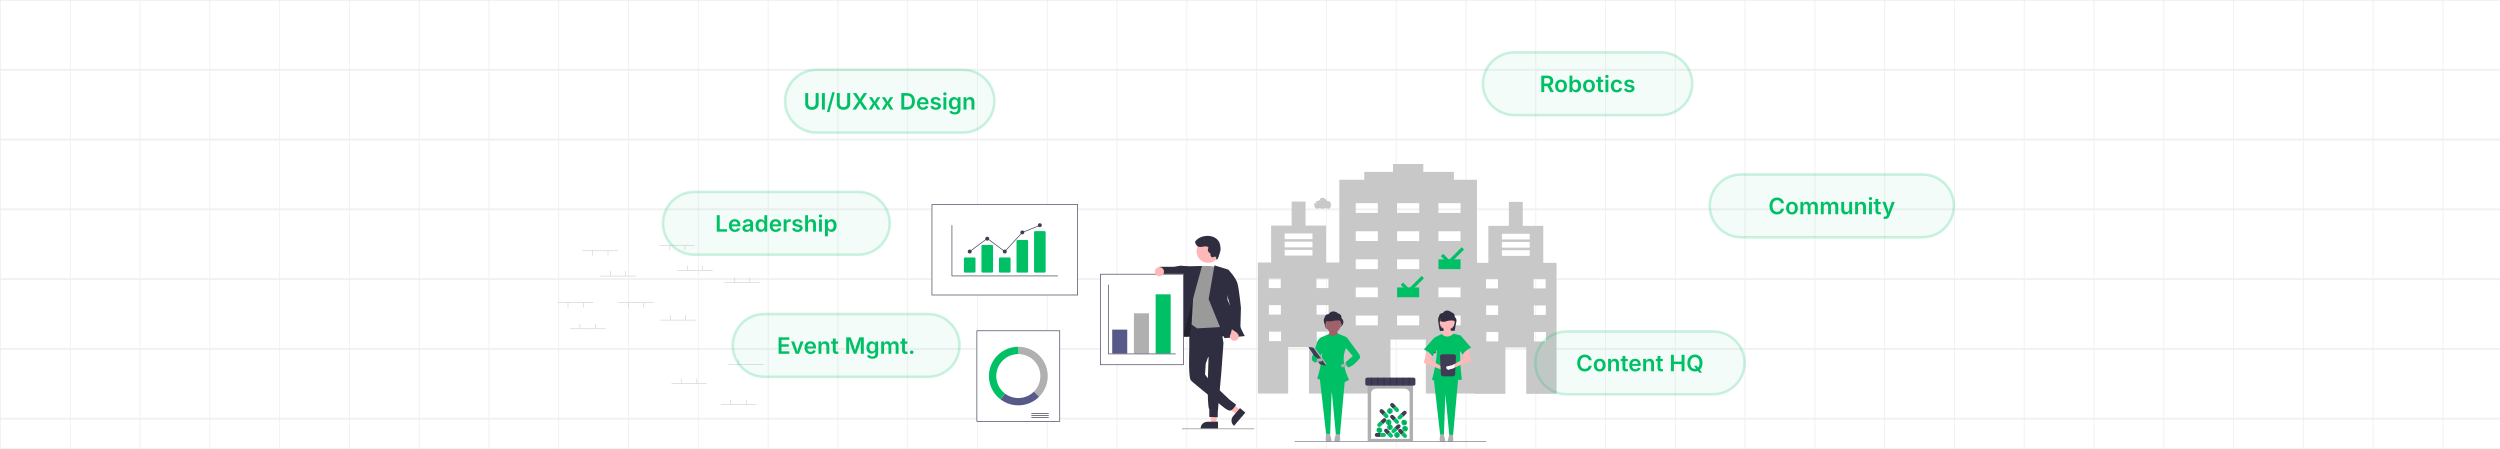
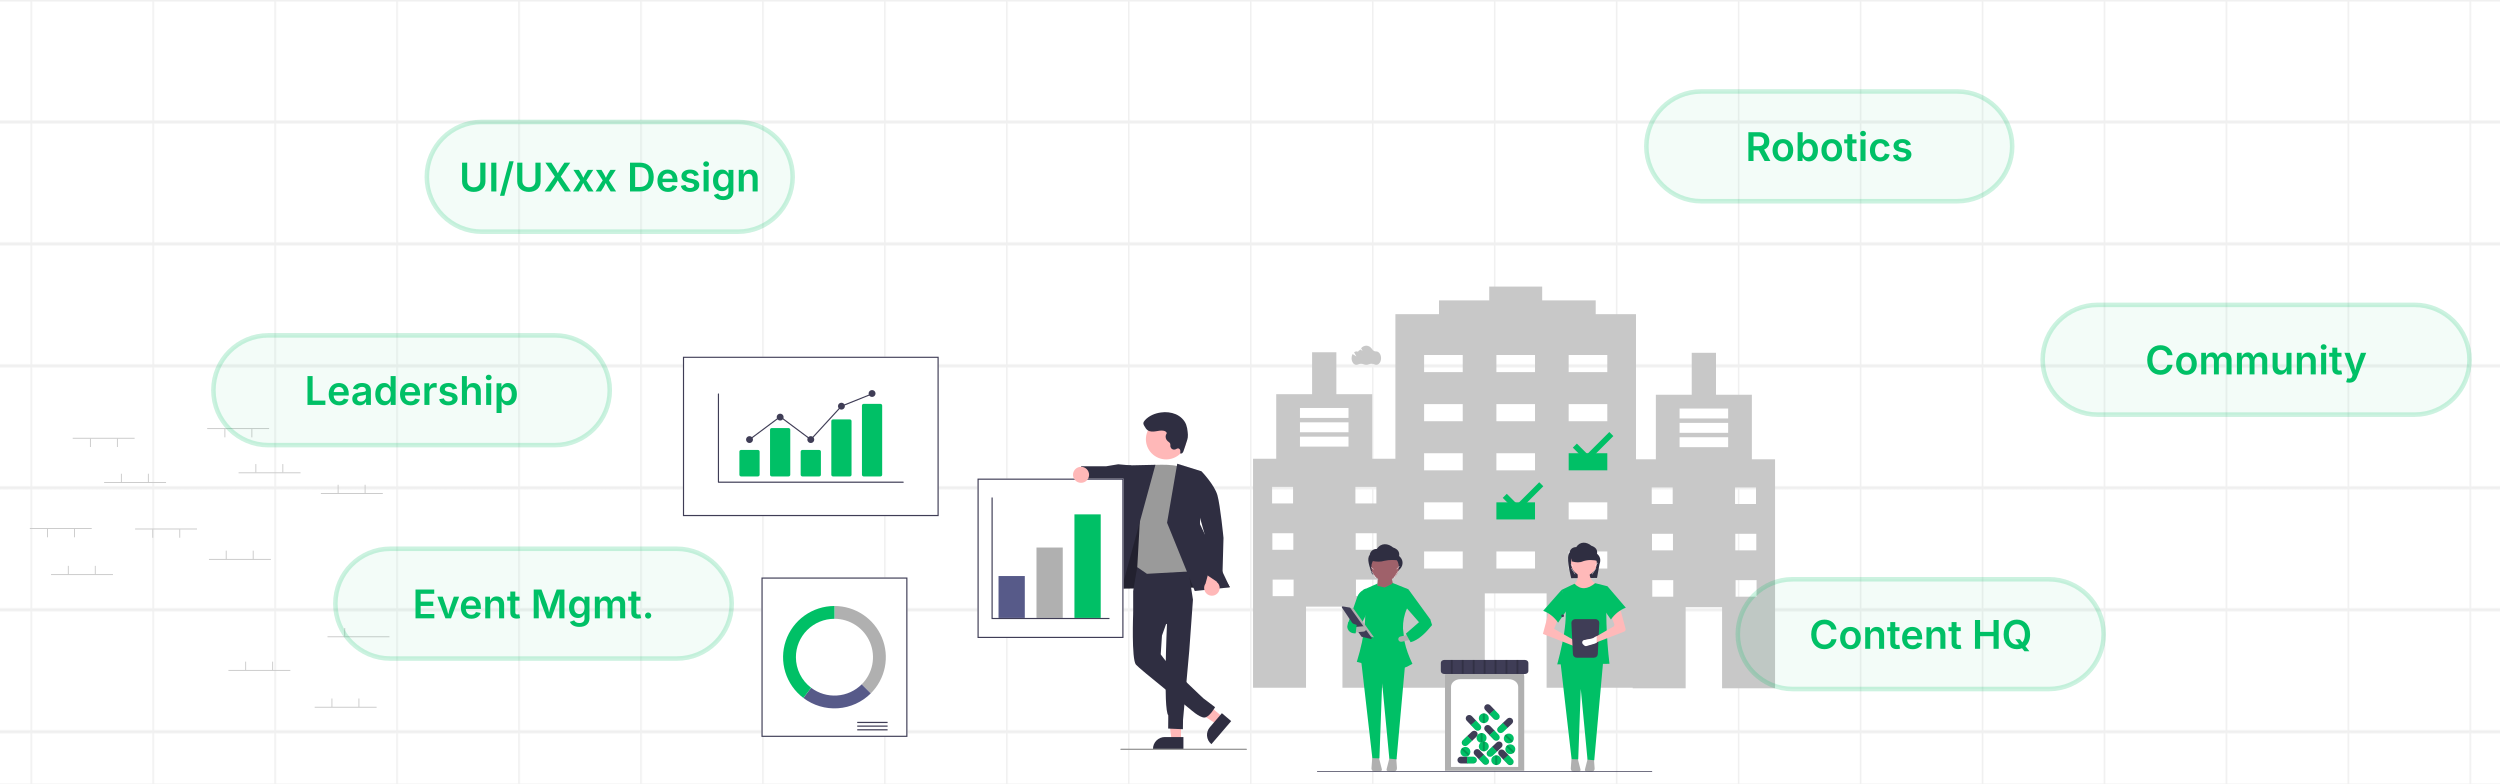
- <svg xmlns="http://www.w3.org/2000/svg" class="banner-img" width="1433" height="257" viewBox="0 0 1433 257" fill="none">
+ <svg xmlns="http://www.w3.org/2000/svg" class="banner-img" width="100%" height="257" viewBox="310 0 820 257" fill="none">
  <defs>
    <pattern id="grid" width="40" height="40" patternUnits="userSpaceOnUse">
      <rect width="40" height="40" fill="white" />
      <path d="M 40 0 L 0 0 0 40" fill="none" stroke="#f0f0f0" stroke-width="1" />
      <path d="M 0 40 L 40 40" fill="none" stroke="#f0f0f0" stroke-width="1" />
    </pattern>
    <style>
            /* Chips Styles */
            @keyframes float-chip {

                0%,
                100% {
                    transform: translateY(0px) rotate(0deg);
                }

                50% {
                    transform: translateY(-12px) rotate(1deg);
                }
            }

            .float-chip-1 {
                animation: float-chip 8s ease-in-out infinite;
                transform-origin: center;
                transform-box: fill-box;
            }

            .float-chip-2 {
                animation: float-chip 7s ease-in-out infinite 2s;
                transform-origin: center;
                transform-box: fill-box;
            }

            .float-chip-3 {
                animation: float-chip 9s ease-in-out infinite 1s;
                transform-origin: center;
                transform-box: fill-box;
            }

            .float-chip-4 {
                animation: float-chip 8s ease-in-out infinite 3s;
                transform-origin: center;
                transform-box: fill-box;
            }

            .float-chip-5 {
                animation: float-chip 6s ease-in-out infinite 0.5s;
                transform-origin: center;
                transform-box: fill-box;
            }

            .float-chip-6 {
                animation: float-chip 10s ease-in-out infinite 4s;
                transform-origin: center;
                transform-box: fill-box;
            }

            .chip-group rect {
                fill: rgba(0, 192, 102, 0.05);
                stroke: rgba(0, 192, 102, 0.2);
                stroke-width: 1.5;
                transition: all 0.3s ease;
            }

            .chip-group:hover rect {
                fill: rgba(0, 192, 102, 0.15);
                stroke: rgba(0, 192, 102, 0.5);
            }

            .chip-group text {
                font-family: 'Inter', system-ui, -apple-system, sans-serif;
                font-size: 13px;
                font-weight: 600;
                fill: #00C066;
                text-anchor: middle;
                dominant-baseline: middle;
                pointer-events: none;
            }

            @keyframes typing-effect {
                0% {
                    opacity: 0;
                    clip-path: inset(0 100% 0 0);
                }

                5%,
                20% {
                    opacity: 1;
                    clip-path: inset(0 0 0 0);
                }

                25%,
                100% {
                    opacity: 0;
                    clip-path: inset(0 0 0 0);
                }
            }

            .text-typing {
                opacity: 0;
                animation: typing-effect 16s ease-out infinite;
                font-family: 'Inter', system-ui, -apple-system, sans-serif;
                font-weight: 700;
                font-size: 28px;
                text-anchor: middle;
                fill: #00C066;
            }
        </style>
  </defs>
  <rect width="1433" height="257" fill="url(#grid)" />
  <path d="M839.112 147.392H823.547V157.346H839.112V147.392Z" fill="#00C066" />
  <path d="M814.86 162.957H799.295V172.911H814.86V162.957Z" fill="#00C066" />
  <path d="M884.614 150.649V129.474H872.85V115.719H864.886V129.474H853.122V150.649H846.606V103.049H833.394V98.525H815.838V94H798.463V98.525H781.993V103.049H767.695V150.468H760.094V129.293H748.329V115.538H740.366V129.293H728.602V150.468H721V225.579H738.375V198.973H750.32V225.579H797.015V194.63H817.286V225.579H845.52V225.76H862.895V199.154H874.84V225.76H892.215V150.649H884.614ZM727.244 159.699H734.122V165.129H727.244V159.699ZM727.335 174.902H734.212V180.332H727.335V174.902ZM734.303 195.535H727.425V190.105H734.303V195.535ZM752.311 146.487H736.384V143.229H752.311V146.487ZM752.311 141.781H736.384V138.523H752.311V141.781ZM752.311 137.075H736.384V133.818H752.311V137.075ZM754.573 159.699H761.451V165.129H754.573V159.699ZM754.664 174.902H761.541V180.332H754.664V174.902ZM761.632 195.535H754.754V190.105H761.632V195.535ZM789.776 186.485H777.107V180.875H789.776V186.485ZM789.776 170.377H777.107V164.767H789.776V170.377ZM789.776 154.269H777.107V148.659H789.776V154.269ZM789.776 138.161H777.107V132.551H789.776V138.161ZM789.776 122.053H777.107V116.443H789.776V122.053ZM813.485 186.485H800.816V180.875H813.485V186.485ZM813.485 170.377H800.816V164.767H813.485V170.377ZM813.485 154.269H800.816V148.659H813.485V154.269ZM813.485 138.161H800.816V132.551H813.485V138.161ZM813.485 122.053H800.816V116.443H813.485V122.053ZM837.195 186.485H824.526V180.875H837.195V186.485ZM837.195 170.377H824.526V164.767H837.195V170.377ZM837.195 154.269H824.526V148.659H837.195V154.269ZM837.195 138.161H824.526V132.551H837.195V138.161ZM837.195 122.053H824.526V116.443H837.195V122.053ZM851.764 159.88H858.642V165.31H851.764V159.88ZM851.855 175.083H858.732V180.513H851.855V175.083ZM858.823 195.716H851.945V190.286H858.823V195.716ZM876.831 146.668H860.904V143.41H876.831V146.668ZM876.831 141.962H860.904V138.704H876.831V141.962ZM876.831 137.256H860.904V133.999H876.831V137.256ZM879.094 159.88H885.971V165.31H879.094V159.88ZM879.184 175.083H886.062V180.513H879.184V175.083ZM886.152 195.716H879.275V190.286H886.152V195.716Z" fill="#C8C8C8" />
  <path d="M753.648 116.125L754.898 116.918L754.139 115.537C754.354 115.366 754.62 115.271 754.895 115.267C754.902 115.267 754.909 115.267 754.916 115.267C755.002 115.269 755.089 115.262 755.175 115.248L755.599 115.517L755.417 115.187C755.718 115.082 755.977 114.885 756.159 114.624L756.918 115.105L756.438 114.233C756.64 113.973 756.897 113.761 757.191 113.612C757.485 113.464 757.809 113.382 758.138 113.374C758.927 113.374 759.63 113.844 760.084 114.575C760.218 114.793 760.407 114.973 760.633 115.095C760.859 115.216 761.113 115.276 761.37 115.268C761.384 115.267 761.398 115.267 761.412 115.267C762.283 115.267 762.989 116.255 762.989 117.473C762.989 118.691 762.283 119.679 761.412 119.679C761.221 119.678 761.032 119.631 760.863 119.541C760.566 119.397 760.242 119.319 759.912 119.313C759.583 119.306 759.256 119.372 758.954 119.504C758.699 119.619 758.422 119.678 758.143 119.679C757.863 119.68 757.587 119.621 757.331 119.508C757.031 119.378 756.707 119.314 756.381 119.32C756.055 119.327 755.733 119.403 755.439 119.544C755.271 119.632 755.085 119.678 754.895 119.679C754.024 119.679 753.318 118.691 753.318 117.473C753.313 117.003 753.426 116.539 753.648 116.125Z" fill="#C8C8C8" />
  <path d="M814.868 158.171L807.647 165.391L804.226 161.97L802.894 163.302L807.643 168.051L816.2 159.503L814.868 158.171Z" fill="#00C066" />
  <path d="M837.854 141.701L830.633 148.921L827.212 145.5L825.88 146.832L830.629 151.581L839.186 143.033L837.854 141.701Z" fill="#00C066" />
  <g clip-path="url(#clip0_28_850)">
    <path d="M833.827 189.562L825.349 189.644C824.95 187.715 823.611 182.655 824.817 181.275C824.872 180.756 825.129 180.277 825.534 179.939C825.939 179.601 826.461 179.43 826.991 179.46C828.305 177.438 830.494 177.742 831.973 179.005C833.462 179.51 834.023 180.407 833.827 181.624C834.929 182.573 835.133 183.727 834.638 185.041L833.827 189.562Z" fill="#2F2E41" />
    <path d="M833.011 194.696L826.894 193.864L825.671 192.106C827.356 191.007 827.952 189.473 827.176 187.389L831.411 187.296C831.212 189.152 831.837 190.589 833.575 191.459L833.011 194.696Z" fill="#FFB9B9" />
    <path d="M825.448 248.927L825.214 252.07C825.203 252.213 825.224 252.356 825.274 252.489C825.324 252.623 825.403 252.745 825.505 252.846C825.607 252.948 825.73 253.027 825.865 253.078C826.001 253.129 826.146 253.151 826.291 253.142L827.933 253.044C828.009 253.04 828.083 253.019 828.15 252.983C828.217 252.947 828.275 252.897 828.32 252.837C828.365 252.776 828.396 252.707 828.411 252.633C828.426 252.56 828.424 252.484 828.405 252.411L827.494 248.827L825.448 248.927Z" fill="#B0B0B0" />
    <path d="M830.765 248.827L829.853 252.411C829.835 252.484 829.833 252.56 829.847 252.633C829.862 252.707 829.893 252.776 829.938 252.837C829.983 252.897 830.041 252.947 830.108 252.983C830.175 253.019 830.249 253.04 830.325 253.044L831.968 253.142C832.113 253.151 832.258 253.129 832.393 253.078C832.529 253.027 832.651 252.948 832.753 252.846C832.855 252.745 832.934 252.623 832.984 252.489C833.034 252.356 833.055 252.213 833.044 252.07L832.81 248.927L830.765 248.827Z" fill="#B0B0B0" />
    <path d="M832.917 249.364L830.7 249.145L828.494 225.961L827.66 249.07L825.482 248.994L821.812 216.989H835.834L832.917 249.364Z" fill="#00C066" />
    <path d="M829.529 188.869C831.868 188.869 833.763 187.005 833.763 184.706C833.763 182.407 831.868 180.544 829.529 180.544C827.19 180.544 825.294 182.407 825.294 184.706C825.294 187.005 827.19 188.869 829.529 188.869Z" fill="#FFB9B9" />
    <path d="M837.904 217.729L820.777 217.914C823.319 208.403 824.839 199.568 822.189 193.494L826.424 191.459C828.465 193.552 830.739 193.336 833.199 191.274L837.245 192.291C836.552 200.256 836.863 208.787 837.904 217.729Z" fill="#00C066" />
    <path d="M816.072 207.924L826.706 212.086L829.083 212.773C829.19 212.804 829.301 212.814 829.411 212.801C829.521 212.788 829.628 212.754 829.724 212.7C829.82 212.645 829.904 212.573 829.971 212.486C830.038 212.399 830.086 212.3 830.113 212.194C830.16 212.009 830.139 211.813 830.053 211.641C829.968 211.47 829.823 211.334 829.645 211.257L827.176 210.514L819.742 206.259L821.295 202.235L818.048 200.524L816.072 207.924Z" fill="#FFB9B9" />
    <path d="M816.166 200.339C818.189 201.114 819.799 202.439 821.06 204.224L825.012 198.581L822.189 193.494L816.166 200.339Z" fill="#00C066" />
    <path d="M834.302 184.032C832.583 183.596 830.893 183.537 829.25 184.089C828.204 184.587 826.948 184.541 825.55 184.13V179.978L833.094 180.175L834.302 184.032Z" fill="#2F2E41" />
    <path d="M826.67 203.074C826.338 203.074 826.019 203.204 825.784 203.435C825.549 203.667 825.417 203.98 825.416 204.307L825.911 214.493C825.912 214.82 826.044 215.134 826.279 215.365C826.514 215.596 826.833 215.726 827.166 215.726H832.825C833.158 215.726 833.477 215.596 833.712 215.365C833.947 215.134 834.079 214.82 834.08 214.493L834.575 204.307C834.574 203.98 834.442 203.667 834.207 203.435C833.972 203.204 833.653 203.074 833.321 203.074H826.67Z" fill="#3F3D56" />
    <path d="M842.73 207.154L833.461 210.782L832.762 211.056C832.739 211.064 832.717 211.071 832.694 211.079L830.351 211.756C830.051 211.843 829.637 211.446 829.394 211.172C829.274 211.04 829.206 210.871 829.202 210.694C829.199 210.517 829.26 210.344 829.374 210.208C829.407 210.171 829.442 210.137 829.481 210.107C829.571 210.038 829.677 209.992 829.79 209.973L832.13 209.52C832.214 209.504 832.295 209.475 832.369 209.433L833.461 208.807L839.128 205.564C839.286 205.474 839.406 205.332 839.467 205.163C839.528 204.994 839.526 204.809 839.461 204.642L838.379 201.838C838.313 201.666 838.312 201.477 838.378 201.305C838.443 201.133 838.57 200.99 838.734 200.903L840.527 199.959C840.629 199.905 840.743 199.875 840.859 199.87C840.975 199.866 841.09 199.887 841.197 199.933C841.304 199.978 841.398 200.047 841.474 200.134C841.549 200.221 841.604 200.323 841.633 200.434L843.189 206.259C843.237 206.437 843.216 206.627 843.132 206.792C843.047 206.957 842.904 207.086 842.73 207.154Z" fill="#FFB9B9" />
    <path d="M843.268 199.321C841.245 200.097 839.635 201.421 838.374 203.206L834.422 197.564L837.245 192.291L843.268 199.321Z" fill="#00C066" />
    <path d="M833.257 185.599L833.17 185.513L833.293 185.391L834.033 184.543L834.127 184.622L833.384 185.473L833.257 185.599Z" fill="white" />
    <path d="M825.27 185.083L825.191 185.177L825.933 185.785L826.013 185.691L825.27 185.083Z" fill="white" />
    <path d="M833.47 186.314L832.171 188.321L832.275 188.386L833.575 186.379L833.47 186.314Z" fill="white" />
    <path d="M825.407 186.314L825.302 186.379L826.602 188.386L826.706 188.321L825.407 186.314Z" fill="white" />
    <path d="M833.708 208.635V210.839L832.928 211.145C832.903 211.155 832.878 211.163 832.852 211.171L830.237 211.927C829.902 212.024 829.44 211.581 829.169 211.275C829.035 211.128 828.959 210.939 828.955 210.741C828.951 210.543 829.019 210.351 829.147 210.199C829.183 210.158 829.223 210.12 829.266 210.086C829.366 210.009 829.485 209.957 829.611 209.936L832.223 209.431C832.317 209.413 832.407 209.38 832.49 209.333L833.708 208.635Z" fill="white" />
    <path d="M822.541 202.423C822.788 202.423 822.988 202.226 822.988 201.983C822.988 201.74 822.788 201.543 822.541 201.543C822.294 201.543 822.093 201.74 822.093 201.983C822.093 202.226 822.294 202.423 822.541 202.423Z" fill="#3F3D56" />
    <path d="M768.642 187.209L760.788 188.516C760.594 188.549 760.394 188.51 760.228 188.406C760.062 188.302 759.941 188.142 759.888 187.955C759.32 185.942 758.134 183.316 759.286 181.997C759.345 181.442 759.619 180.931 760.051 180.57C760.483 180.209 761.041 180.026 761.607 180.059C763.01 177.9 765.348 178.224 766.927 179.572C768.517 180.112 769.116 181.069 768.907 182.369C769.594 182.96 769.954 183.626 770.03 184.357C770.066 184.763 770.013 185.173 769.875 185.557C769.737 185.942 769.518 186.294 769.231 186.589L768.642 187.209Z" fill="#2F2E41" />
    <path d="M767.421 193.288L761.332 192.935C761.929 191.589 762.167 190.293 761.929 189.062H766.466C766.456 190.007 766.934 191.641 767.421 193.288Z" fill="#9F616A" />
    <path d="M760.092 248.595L759.842 251.951C759.83 252.103 759.852 252.256 759.906 252.399C759.959 252.542 760.044 252.672 760.152 252.78C760.261 252.888 760.393 252.973 760.537 253.027C760.682 253.082 760.837 253.105 760.992 253.096L762.745 252.991C762.827 252.986 762.906 252.964 762.977 252.926C763.049 252.887 763.111 252.834 763.159 252.77C763.207 252.705 763.24 252.631 763.256 252.552C763.271 252.474 763.269 252.393 763.25 252.315L762.276 248.488L760.092 248.595Z" fill="#B0B0B0" />
    <path d="M765.769 248.488L764.796 252.315C764.776 252.393 764.774 252.474 764.79 252.552C764.805 252.631 764.838 252.705 764.887 252.77C764.935 252.834 764.997 252.887 765.068 252.926C765.14 252.964 765.219 252.986 765.3 252.991L767.054 253.096C767.208 253.105 767.363 253.082 767.508 253.027C767.653 252.973 767.784 252.888 767.893 252.78C768.002 252.672 768.086 252.542 768.139 252.399C768.193 252.256 768.215 252.103 768.204 251.951L767.954 248.595L765.769 248.488Z" fill="#B0B0B0" />
    <path d="M768.067 249.061L765.7 248.828L763.344 224.071L762.454 248.748L760.129 248.666L756.21 214.49H771.182L768.067 249.061Z" fill="#00C066" />
    <path d="M764.317 190.487C766.815 190.487 768.839 188.497 768.839 186.042C768.839 183.587 766.815 181.597 764.317 181.597C761.82 181.597 759.795 183.587 759.795 186.042C759.795 188.497 761.82 190.487 764.317 190.487Z" fill="#9F616A" />
    <path d="M769.414 183.919C767.579 183.605 765.774 183.562 764.02 183.96C762.903 184.32 761.561 184.287 760.069 183.99V180.993L768.125 181.136L769.414 183.919Z" fill="#2F2E41" />
    <path d="M759.767 186.058L759.688 186.152L760.481 186.801L760.56 186.708L759.767 186.058Z" fill="white" />
    <path d="M768.53 187.371L767.142 189.515L767.247 189.58L768.635 187.437L768.53 187.371Z" fill="white" />
    <path d="M759.912 187.371L759.807 187.437L761.195 189.58L761.299 189.515L759.912 187.371Z" fill="white" />
    <path d="M755.721 206.315L752.258 204.202L755.211 195.701C755.54 194.824 756.171 194.087 756.994 193.619L757.989 193.053L758.076 201.629L755.721 206.315Z" fill="#00C066" />
    <path d="M770.687 210.444L770.175 206.131C770.147 203.854 770.541 201.653 771.481 199.625L771.958 193.288L766.705 191.175C766.689 191.28 766.675 191.385 766.66 191.491L764.198 192.701L761.796 192.164L761.81 191.41L757.034 193.522C758.613 200.74 757.752 208.235 755.036 217.088L761.328 218.779L761.38 215.809L766.987 215.416C767.045 216.379 767.091 217.326 767.118 218.251C770.282 219.396 770.391 219.377 773.274 217.738C772.126 215.365 771.217 212.896 770.687 210.444Z" fill="#00C066" />
    <path d="M778.764 205.258L775.54 204.202L770.384 198.302L771.958 193.288L779.122 203.146L778.764 205.258Z" fill="#00C066" />
    <path d="M768.661 209.827C768.714 210.054 768.856 210.252 769.057 210.376C769.258 210.501 769.501 210.542 769.732 210.491L772.469 209.881L772.073 208.165L769.337 208.774C769.105 208.825 768.904 208.965 768.777 209.163C768.65 209.36 768.609 209.599 768.661 209.827V209.827Z" fill="#B0B0B0" />
    <path d="M771.123 207.84L772.675 210.657C775.285 209.941 777.548 207.685 779.719 205.024L779.122 203.146L775.421 204.085L771.123 207.84Z" fill="#00C066" />
    <path d="M750.885 199.005L753.865 199.528L760.676 209.047L757.057 208.21L750.885 199.005Z" fill="#B0B0B0" />
    <path d="M750.357 198.889C750.311 198.889 750.267 198.902 750.228 198.925C750.189 198.949 750.158 198.982 750.136 199.021C750.115 199.061 750.105 199.105 750.107 199.15C750.109 199.194 750.124 199.237 750.149 199.275L756.515 208.769C756.55 208.822 756.605 208.86 756.668 208.875L759.63 209.56C759.68 209.571 759.733 209.568 759.78 209.549C759.828 209.531 759.869 209.499 759.898 209.457C759.927 209.415 759.942 209.366 759.941 209.315C759.941 209.265 759.925 209.216 759.895 209.175L752.905 199.405C752.886 199.379 752.862 199.356 752.834 199.338C752.807 199.321 752.775 199.309 752.743 199.303L750.404 198.893C750.389 198.89 750.373 198.889 750.357 198.889Z" fill="#3F3D56" />
    <path d="M754.328 205.677L754.505 207.429L757.297 207.157C757.533 207.133 757.751 207.019 757.901 206.839C758.052 206.658 758.123 206.426 758.1 206.194C758.076 205.961 757.96 205.748 757.776 205.6C757.592 205.452 757.356 205.382 757.12 205.405L754.328 205.677Z" fill="#B0B0B0" />
    <path d="M751.9 205.474C751.904 206.072 752.148 206.643 752.579 207.064C753.01 207.486 753.593 207.722 754.2 207.723H754.659L754.994 204.985L752.226 204.006L751.9 205.474Z" fill="#00C066" />
    <path d="M768.163 186.732L768.076 186.646L768.208 186.517L768.998 185.611L769.092 185.69L768.299 186.599L768.163 186.732Z" fill="white" />
    <path d="M851.902 252.952H742V253.196H851.902V252.952Z" fill="#3F3D56" />
    <path d="M783.956 252.831H809.946V221.843C809.946 220.202 808.302 218.867 806.281 218.867H787.621C785.6 218.867 783.956 220.202 783.956 221.843V252.831Z" fill="#B0B0B0" />
    <path d="M785.936 251.549H807.966V225.284C807.966 223.893 806.572 222.761 804.859 222.761H789.042C787.329 222.761 785.936 223.893 785.936 225.284V251.549Z" fill="white" />
    <path d="M783.759 216.456C783.117 216.456 782.594 216.88 782.594 217.402V220.132C782.594 220.654 783.117 221.078 783.759 221.078H810.142C810.785 221.078 811.307 220.654 811.307 220.132V217.402C811.307 216.88 810.785 216.456 810.142 216.456H783.759Z" fill="#3F3D56" />
    <path d="M789.176 248.181C788.874 248.182 788.585 248.3 788.372 248.51C788.159 248.72 788.039 249.004 788.038 249.3C788.039 249.597 788.159 249.881 788.372 250.09C788.585 250.3 788.874 250.418 789.176 250.419H791.307V248.181H789.176Z" fill="#3F3D56" />
    <path d="M793.262 248.181H791.19V250.419H793.262C793.564 250.418 793.853 250.3 794.066 250.09C794.279 249.881 794.399 249.597 794.4 249.3C794.399 249.004 794.279 248.72 794.066 248.51C793.853 248.3 793.564 248.182 793.262 248.181Z" fill="#00C066" />
    <path opacity="0.2" d="M794.005 248.456C794.184 248.658 794.283 248.917 794.284 249.186C794.283 249.482 794.162 249.766 793.949 249.976C793.736 250.185 793.447 250.304 793.145 250.304H791.19V250.419H793.262C793.564 250.418 793.853 250.3 794.066 250.091C794.279 249.881 794.399 249.597 794.4 249.3C794.4 249.14 794.365 248.981 794.296 248.836C794.228 248.69 794.129 248.56 794.005 248.456Z" fill="black" />
    <path d="M798.79 231.329C798.582 231.114 798.297 230.988 797.995 230.979C797.694 230.971 797.401 231.08 797.181 231.282C796.962 231.486 796.834 231.767 796.825 232.063C796.817 232.36 796.927 232.648 797.134 232.864L798.595 234.388L800.251 232.853L798.79 231.329Z" fill="#3F3D56" />
    <path d="M801.593 234.252L800.171 232.77L798.515 234.304L799.936 235.787C800.144 236.002 800.429 236.127 800.731 236.136C801.032 236.145 801.325 236.036 801.545 235.833C801.764 235.629 801.892 235.348 801.901 235.052C801.91 234.756 801.799 234.468 801.593 234.252Z" fill="#00C066" />
    <path opacity="0.2" d="M801.899 234.971C801.873 235.238 801.749 235.487 801.55 235.671C801.33 235.874 801.037 235.983 800.736 235.974C800.434 235.965 800.149 235.839 799.941 235.624L798.6 234.226L798.515 234.304L799.936 235.786C800.144 236.002 800.429 236.127 800.731 236.136C801.032 236.145 801.325 236.036 801.545 235.833C801.664 235.723 801.757 235.589 801.818 235.44C801.879 235.291 801.907 235.131 801.899 234.971Z" fill="black" />
    <path d="M792.726 234.857C792.518 234.642 792.233 234.516 791.931 234.508C791.63 234.499 791.337 234.608 791.117 234.81C790.898 235.014 790.77 235.295 790.761 235.592C790.752 235.888 790.863 236.176 791.069 236.392L792.531 237.916L794.187 236.381L792.726 234.857Z" fill="#3F3D56" />
    <path d="M795.528 237.779L794.107 236.297L792.45 237.832L793.872 239.314C794.079 239.529 794.365 239.655 794.666 239.664C794.968 239.673 795.261 239.564 795.481 239.361C795.7 239.157 795.827 238.876 795.836 238.58C795.845 238.284 795.734 237.996 795.528 237.779Z" fill="#00C066" />
    <path opacity="0.2" d="M795.835 238.499C795.808 238.766 795.684 239.015 795.486 239.199C795.266 239.402 794.973 239.511 794.671 239.502C794.37 239.493 794.084 239.367 793.877 239.152L792.535 237.754L792.45 237.832L793.872 239.315C794.079 239.53 794.365 239.655 794.666 239.664C794.968 239.673 795.261 239.564 795.481 239.361C795.599 239.251 795.692 239.117 795.754 238.968C795.815 238.819 795.842 238.659 795.835 238.499Z" fill="black" />
    <path d="M798.79 238.142C798.582 237.927 798.297 237.801 797.995 237.792C797.694 237.783 797.401 237.892 797.181 238.095C796.962 238.299 796.834 238.58 796.825 238.876C796.817 239.173 796.927 239.46 797.134 239.677L798.595 241.201L800.251 239.666L798.79 238.142Z" fill="#3F3D56" />
    <path d="M801.593 241.064L800.171 239.582L798.515 241.117L799.936 242.599C800.144 242.814 800.429 242.94 800.731 242.949C801.032 242.958 801.325 242.849 801.545 242.646C801.764 242.442 801.892 242.161 801.901 241.865C801.91 241.568 801.799 241.281 801.593 241.064Z" fill="#00C066" />
    <path opacity="0.2" d="M801.899 241.783C801.873 242.051 801.749 242.299 801.55 242.484C801.33 242.686 801.037 242.795 800.736 242.787C800.434 242.778 800.149 242.652 799.941 242.437L798.6 241.038L798.515 241.117L799.936 242.599C800.144 242.814 800.429 242.94 800.731 242.949C801.032 242.957 801.325 242.849 801.545 242.646C801.664 242.536 801.757 242.401 801.818 242.253C801.879 242.104 801.907 241.944 801.899 241.783Z" fill="black" />
    <path d="M802.49 245.133C802.706 244.926 802.83 244.644 802.836 244.348C802.841 244.051 802.726 243.765 802.518 243.551C802.307 243.338 802.02 243.216 801.719 243.211C801.417 243.206 801.126 243.318 800.908 243.523L799.376 244.978L800.957 246.588L802.49 245.133Z" fill="#3F3D56" />
    <path d="M799.551 247.923L801.041 246.508L799.46 244.899L797.969 246.314C797.753 246.52 797.629 246.803 797.623 247.099C797.618 247.395 797.733 247.682 797.941 247.896C798.152 248.108 798.439 248.231 798.74 248.236C799.042 248.241 799.333 248.129 799.551 247.923Z" fill="#00C066" />
    <path opacity="0.2" d="M798.823 248.233C798.551 248.21 798.296 248.091 798.107 247.899C797.898 247.685 797.783 247.398 797.789 247.102C797.794 246.805 797.918 246.523 798.134 246.317L799.541 244.981L799.46 244.899L797.969 246.314C797.753 246.52 797.629 246.803 797.623 247.099C797.618 247.395 797.733 247.682 797.941 247.896C798.055 248.011 798.193 248.101 798.345 248.159C798.497 248.217 798.66 248.243 798.823 248.233Z" fill="black" />
    <path d="M794.321 241.605C794.538 241.398 794.662 241.116 794.667 240.819C794.673 240.523 794.558 240.237 794.349 240.023C794.139 239.81 793.852 239.688 793.55 239.683C793.249 239.678 792.957 239.79 792.74 239.995L791.208 241.45L792.789 243.06L794.321 241.605Z" fill="#3F3D56" />
    <path d="M791.382 244.395L792.873 242.98L791.291 241.371L789.801 242.786C789.585 242.992 789.46 243.275 789.455 243.571C789.45 243.867 789.564 244.154 789.773 244.368C789.983 244.58 790.27 244.703 790.572 244.708C790.873 244.713 791.165 244.6 791.382 244.395Z" fill="#00C066" />
    <path opacity="0.2" d="M790.655 244.705C790.382 244.682 790.128 244.563 789.938 244.37C789.729 244.157 789.615 243.87 789.62 243.574C789.625 243.277 789.75 242.995 789.966 242.788L791.372 241.453L791.291 241.371L789.801 242.786C789.585 242.992 789.46 243.275 789.455 243.571C789.45 243.867 789.564 244.154 789.773 244.368C789.887 244.483 790.024 244.573 790.176 244.631C790.328 244.689 790.492 244.715 790.655 244.705Z" fill="black" />
    <path d="M805.955 237.347C806.171 237.14 806.296 236.858 806.301 236.562C806.306 236.265 806.192 235.979 805.983 235.765C805.773 235.552 805.486 235.43 805.184 235.425C804.882 235.42 804.591 235.532 804.373 235.738L802.841 237.192L804.423 238.802L805.955 237.347Z" fill="#3F3D56" />
    <path d="M803.016 240.137L804.507 238.722L802.925 237.113L801.435 238.528C801.218 238.734 801.094 239.017 801.089 239.313C801.084 239.61 801.198 239.896 801.407 240.11C801.617 240.322 801.904 240.445 802.206 240.45C802.507 240.455 802.799 240.343 803.016 240.137Z" fill="#00C066" />
    <path opacity="0.2" d="M802.288 240.447C802.016 240.424 801.762 240.306 801.572 240.113C801.363 239.899 801.249 239.612 801.254 239.316C801.259 239.02 801.383 238.737 801.6 238.531L803.006 237.195L802.925 237.113L801.435 238.528C801.218 238.734 801.094 239.017 801.089 239.313C801.084 239.61 801.198 239.896 801.407 240.11C801.52 240.225 801.658 240.315 801.81 240.373C801.962 240.431 802.125 240.457 802.288 240.447Z" fill="black" />
    <path d="M803.369 246.171C803.162 245.956 802.876 245.83 802.575 245.822C802.273 245.813 801.98 245.922 801.76 246.124C801.542 246.328 801.414 246.609 801.405 246.906C801.396 247.202 801.507 247.49 801.713 247.706L803.174 249.23L804.831 247.695L803.369 246.171Z" fill="#3F3D56" />
    <path d="M806.172 249.093L804.751 247.611L803.094 249.146L804.516 250.628C804.723 250.843 805.009 250.969 805.31 250.978C805.612 250.987 805.904 250.878 806.125 250.675C806.343 250.471 806.471 250.19 806.48 249.894C806.489 249.598 806.378 249.31 806.172 249.093Z" fill="#00C066" />
    <path opacity="0.2" d="M806.479 249.813C806.452 250.08 806.328 250.329 806.129 250.513C805.909 250.716 805.617 250.825 805.315 250.816C805.014 250.807 804.728 250.681 804.52 250.466L803.179 249.068L803.094 249.146L804.516 250.628C804.723 250.844 805.009 250.969 805.31 250.978C805.612 250.987 805.904 250.878 806.125 250.675C806.243 250.565 806.336 250.431 806.397 250.282C806.458 250.133 806.486 249.973 806.479 249.813Z" fill="black" />
    <path d="M795.325 246.049C795.117 245.834 794.831 245.708 794.53 245.7C794.229 245.691 793.936 245.8 793.716 246.003C793.497 246.207 793.369 246.487 793.36 246.784C793.351 247.08 793.462 247.368 793.668 247.584L795.13 249.108L796.786 247.573L795.325 246.049Z" fill="#3F3D56" />
    <path d="M798.127 248.972L796.706 247.49L795.05 249.025L796.471 250.507C796.678 250.722 796.964 250.848 797.266 250.856C797.567 250.865 797.86 250.756 798.08 250.553C798.299 250.349 798.427 250.069 798.435 249.772C798.444 249.476 798.334 249.188 798.127 248.972Z" fill="#00C066" />
    <path opacity="0.2" d="M798.434 249.691C798.407 249.958 798.283 250.207 798.085 250.391C797.865 250.594 797.572 250.703 797.27 250.694C796.969 250.685 796.683 250.56 796.476 250.344L795.135 248.946L795.05 249.025L796.471 250.507C796.678 250.722 796.964 250.847 797.266 250.856C797.567 250.865 797.86 250.756 798.08 250.553C798.198 250.443 798.292 250.309 798.353 250.16C798.414 250.011 798.441 249.851 798.434 249.691Z" fill="black" />
    <path d="M797.589 242.036C797.589 242.408 797.459 242.768 797.219 243.056C796.98 243.344 796.647 243.543 796.276 243.617C796.059 243.66 795.836 243.66 795.619 243.617C795.249 243.542 794.915 243.344 794.676 243.056C794.437 242.768 794.306 242.408 794.306 242.036C794.306 241.664 794.437 241.303 794.676 241.015C794.915 240.727 795.249 240.529 795.619 240.454C795.836 240.411 796.059 240.411 796.276 240.454C796.647 240.529 796.98 240.727 797.219 241.015C797.459 241.303 797.589 241.664 797.589 242.036Z" fill="#00C066" />
    <path opacity="0.2" d="M796.276 240.454V243.617C796.059 243.66 795.836 243.66 795.619 243.617V240.454C795.836 240.411 796.059 240.411 796.276 240.454Z" fill="black" />
    <path d="M798.332 235.588C798.332 235.96 798.201 236.32 797.962 236.609C797.723 236.897 797.389 237.095 797.019 237.169C796.802 237.212 796.579 237.212 796.362 237.169C795.991 237.095 795.658 236.897 795.419 236.609C795.18 236.32 795.049 235.96 795.049 235.588C795.049 235.216 795.18 234.855 795.419 234.567C795.658 234.279 795.991 234.081 796.362 234.007C796.579 233.964 796.802 233.964 797.019 234.007C797.389 234.081 797.723 234.279 797.962 234.567C798.201 234.855 798.332 235.216 798.332 235.588Z" fill="#00C066" />
    <path opacity="0.2" d="M797.018 234.007V237.169C796.802 237.212 796.578 237.212 796.362 237.169V234.007C796.578 233.964 796.802 233.964 797.018 234.007Z" fill="black" />
    <path d="M798.332 244.834C798.332 245.205 798.201 245.566 797.962 245.854C797.723 246.142 797.389 246.34 797.019 246.415C796.802 246.458 796.579 246.458 796.362 246.415C795.991 246.34 795.658 246.142 795.419 245.854C795.18 245.566 795.049 245.205 795.049 244.833C795.049 244.462 795.18 244.101 795.419 243.813C795.658 243.525 795.991 243.327 796.362 243.252C796.579 243.209 796.802 243.209 797.019 243.252C797.389 243.327 797.723 243.525 797.962 243.813C798.201 244.101 798.332 244.462 798.332 244.834Z" fill="#00C066" />
    <path opacity="0.2" d="M797.018 243.252V246.415C796.802 246.458 796.578 246.458 796.362 246.415V243.252C796.578 243.209 796.802 243.209 797.018 243.252Z" fill="black" />
    <path d="M802.416 249.335C802.416 249.707 802.285 250.068 802.046 250.356C801.807 250.644 801.473 250.842 801.103 250.916C800.886 250.959 800.663 250.959 800.446 250.916C800.075 250.842 799.742 250.644 799.503 250.356C799.264 250.067 799.133 249.707 799.133 249.335C799.133 248.963 799.264 248.602 799.503 248.314C799.742 248.026 800.075 247.828 800.446 247.754C800.663 247.711 800.886 247.711 801.103 247.754C801.473 247.828 801.807 248.026 802.046 248.314C802.285 248.602 802.416 248.963 802.416 249.335Z" fill="#00C066" />
    <path opacity="0.2" d="M801.103 247.754V250.916C800.886 250.959 800.663 250.959 800.446 250.916V247.754C800.663 247.711 800.886 247.711 801.103 247.754Z" fill="black" />
    <path d="M806.024 241.053C806.296 241.311 806.47 241.654 806.515 242.023C806.56 242.393 806.473 242.766 806.271 243.08C806.152 243.263 805.997 243.421 805.815 243.545C805.503 243.755 805.127 243.854 804.75 243.823C804.373 243.792 804.018 243.635 803.745 243.377C803.473 243.118 803.3 242.776 803.255 242.406C803.21 242.037 803.296 241.664 803.498 241.35C803.617 241.167 803.772 241.009 803.954 240.885C804.266 240.674 804.642 240.576 805.019 240.607C805.397 240.637 805.751 240.795 806.024 241.053Z" fill="#00C066" />
    <path opacity="0.2" d="M803.954 240.885L806.271 243.08C806.152 243.263 805.997 243.421 805.815 243.545L803.499 241.35C803.617 241.167 803.772 241.009 803.954 240.885Z" fill="black" />
    <path d="M806.519 244.581C806.791 244.839 806.965 245.182 807.01 245.551C807.055 245.921 806.969 246.294 806.766 246.608C806.647 246.791 806.492 246.949 806.31 247.073C805.998 247.283 805.622 247.382 805.245 247.351C804.868 247.32 804.513 247.163 804.241 246.905C803.968 246.647 803.795 246.304 803.75 245.935C803.705 245.565 803.791 245.192 803.994 244.878C804.112 244.695 804.267 244.537 804.449 244.413C804.761 244.202 805.137 244.104 805.514 244.135C805.892 244.165 806.246 244.323 806.519 244.581Z" fill="#00C066" />
    <path opacity="0.2" d="M804.449 244.413L806.766 246.608C806.647 246.791 806.492 246.949 806.31 247.072L803.994 244.878C804.113 244.695 804.267 244.537 804.449 244.413Z" fill="black" />
    <path d="M791.791 245.433C792.064 245.691 792.237 246.034 792.282 246.403C792.327 246.772 792.241 247.145 792.038 247.459C791.919 247.643 791.764 247.801 791.582 247.924C791.27 248.135 790.894 248.233 790.517 248.203C790.14 248.172 789.785 248.014 789.513 247.756C789.24 247.498 789.067 247.155 789.022 246.786C788.977 246.417 789.063 246.044 789.266 245.729C789.385 245.546 789.54 245.388 789.721 245.265C790.033 245.054 790.41 244.956 790.787 244.986C791.164 245.017 791.519 245.175 791.791 245.433Z" fill="#00C066" />
    <path opacity="0.2" d="M789.722 245.265L792.038 247.459C791.919 247.643 791.764 247.801 791.582 247.924L789.266 245.729C789.385 245.546 789.54 245.388 789.722 245.265Z" fill="black" />
    <path opacity="0.2" d="M786.493 216.456H785.874V220.957H786.493V216.456Z" fill="black" />
    <path opacity="0.2" d="M790.082 216.456H789.463V220.957H790.082V216.456Z" fill="black" />
    <path opacity="0.2" d="M793.671 216.456H793.052V220.957H793.671V216.456Z" fill="black" />
    <path opacity="0.2" d="M797.26 216.456H796.641V220.957H797.26V216.456Z" fill="black" />
    <path opacity="0.2" d="M800.849 216.456H800.23V220.957H800.849V216.456Z" fill="black" />
    <path opacity="0.2" d="M804.438 216.456H803.82V220.957H804.438V216.456Z" fill="black" />
    <path opacity="0.2" d="M808.028 216.456H807.409V220.957H808.028V216.456Z" fill="black" />
  </g>
  <g clip-path="url(#clip1_28_850)">
    <path d="M697.373 242.757L694.278 242.757L692.806 230.863L697.374 230.863L697.373 242.757Z" fill="#FFB8B8" />
    <path d="M698.163 245.746L688.183 245.746V245.62C688.183 244.594 688.592 243.609 689.321 242.884C690.049 242.158 691.037 241.75 692.067 241.75H692.068L698.163 241.75L698.163 245.746Z" fill="#2F2E41" />
    <path d="M711.033 235.176L709.024 237.522L698.987 230.917L701.952 227.455L711.033 235.176Z" fill="#FFB8B8" />
    <path d="M713.828 236.518L707.35 244.081L707.254 244C706.47 243.334 705.985 242.384 705.903 241.361C705.822 240.338 706.152 239.325 706.821 238.544L706.821 238.544L710.777 233.924L713.828 236.518Z" fill="#2F2E41" />
    <path d="M675.397 184.263L674.434 193.116L713.38 192.562L696.395 164.989L682.528 164.493L675.397 184.263Z" fill="#2F2E41" />
    <path opacity="0.28" d="M675.397 184.263L674.434 193.116L713.38 192.562L696.395 164.989L682.528 164.493L675.397 184.263Z" fill="black" />
    <path d="M683.056 185.783L681.681 193.883V201.124L692.767 204.729C692.767 204.729 691.469 232.851 693.199 234.642L693.156 238.966L697.992 239.185L698.032 236.142L700.082 213.396L701.29 196.696L699.332 184.035L683.056 185.783Z" fill="#2F2E41" />
    <path d="M691.644 192.756L681.681 201.123C681.681 201.123 681.098 216.22 682.579 217.991C683.85 219.512 700.392 232.628 700.392 232.628C700.392 232.628 703.332 235.315 704.98 235.358C706.628 235.401 708.544 231.958 708.544 231.958L704.728 229.069C704.728 229.069 694.843 219.876 691.908 216.22C690.723 214.745 690.723 214.598 690.723 214.598L691.128 208.462L695.2 197.075L691.644 192.756Z" fill="#2F2E41" />
    <path d="M681.067 152.674L676.771 152.279L672.874 152.926L664.623 152.928L663.92 158.886L671.45 160.565L673.285 159.669L680.934 162.573L681.067 152.674Z" fill="#2F2E41" />
    <path d="M686.197 152.656C686.197 152.656 695.314 151.805 697.387 153.427C699.46 155.05 703.902 187.214 703.902 187.214L686.197 188.21L683.023 186.034L683.924 169.976L686.197 152.656Z" fill="#9A9A9A" />
    <path d="M688.98 152.455L678.923 152.675L669.547 194.886L676.951 196.509L688.98 152.455Z" fill="#2F2E41" />
    <path d="M696.129 152.098L704.051 154.569L703.601 171.912L713.38 192.647L701.884 193.853L692.796 171.464L696.129 152.098Z" fill="#2F2E41" />
    <path d="M709.192 194.753C709.469 194.51 709.69 194.208 709.838 193.871C709.987 193.533 710.059 193.167 710.049 192.798C710.04 192.43 709.95 192.068 709.785 191.738C709.621 191.408 709.385 191.117 709.096 190.888L710.689 185.349L707.547 183.563L705.407 191.417C705.052 191.927 704.897 192.549 704.972 193.165C705.046 193.781 705.345 194.349 705.812 194.76C706.278 195.171 706.88 195.398 707.503 195.396C708.126 195.395 708.727 195.166 709.192 194.753Z" fill="#FFB8B8" />
    <path d="M699.46 155.05L704.147 154.645C704.147 154.645 708.355 159.03 709.313 162.426C710.27 165.821 711.307 176.444 711.307 176.444L710.874 191.984L705.395 188.277L705.028 174.91L699.46 155.05Z" fill="#2F2E41" />
    <path d="M698.329 147.239C700.089 144.031 698.906 140.009 695.686 138.255C692.466 136.502 688.429 137.681 686.669 140.889C684.909 144.097 686.092 148.119 689.312 149.873C692.532 151.627 696.569 150.448 698.329 147.239Z" fill="#FFB8B8" />
    <path d="M691.758 141.3C690.887 141.1 689.982 141.322 689.099 141.466C688.216 141.61 687.243 141.658 686.496 141.167C685.944 140.805 685.605 140.205 685.287 139.628C685.154 139.422 685.065 139.191 685.026 138.949C684.989 138.522 685.261 138.133 685.551 137.816C686.894 136.345 688.858 135.54 690.838 135.284C692.47 135.041 694.139 135.244 695.665 135.871C697.168 136.528 698.46 137.731 699.051 139.256C699.323 140.037 699.493 140.85 699.557 141.674C699.646 142.28 699.657 142.895 699.591 143.504C699.511 143.956 699.392 144.4 699.235 144.831L698.256 147.776C698.185 148.054 698.054 148.313 697.871 148.535C697.777 148.643 697.65 148.719 697.509 148.749C697.369 148.78 697.222 148.764 697.091 148.705C697.17 148.385 697.181 148.053 697.126 147.728C697.096 147.566 697.017 147.417 696.901 147.3C696.784 147.184 696.636 147.104 696.473 147.072C696.113 147.034 695.804 147.313 695.462 147.433C695.306 147.479 695.141 147.494 694.979 147.477C694.816 147.46 694.659 147.411 694.515 147.334C694.372 147.256 694.245 147.151 694.142 147.024C694.039 146.898 693.962 146.753 693.916 146.597C693.906 146.565 693.898 146.533 693.892 146.501C693.837 146.164 693.928 145.804 693.8 145.488C693.65 145.117 693.252 144.923 692.953 144.657C692.68 144.406 692.485 144.083 692.39 143.726C692.296 143.368 692.305 142.991 692.418 142.639C692.498 142.393 692.724 142.282 692.679 142C692.62 141.631 692.073 141.373 691.758 141.3Z" fill="#2F2E41" />
    <path d="M617.887 169.284H534V117H617.887V169.284Z" fill="white" />
    <path d="M617.887 169.284H534V117H617.887V169.284ZM534.383 168.903H617.504V117.382H534.383V168.903Z" fill="#3F3D56" />
    <path d="M607.64 241.7H559.76V189.416H607.64V241.7Z" fill="white" />
    <path d="M607.64 241.7H559.76V189.416H607.64V241.7ZM560.143 241.319H607.257V189.798H560.143V241.319Z" fill="#3F3D56" />
    <path d="M601.129 236.762H591.169V237.164H601.129V236.762Z" fill="#3F3D56" />
    <path d="M601.129 237.969H591.169V238.371H601.129V237.969Z" fill="#3F3D56" />
    <path d="M601.129 239.176H591.169V239.578H601.129V239.176Z" fill="#3F3D56" />
    <path d="M583.7 198.766V202.964C586.2 202.964 588.644 203.703 590.723 205.087C592.801 206.47 594.421 208.437 595.378 210.739C596.335 213.04 596.585 215.572 596.098 218.015C595.61 220.458 594.406 222.702 592.638 224.464L595.617 227.432C597.975 225.084 599.58 222.092 600.23 218.834C600.88 215.577 600.547 212.2 599.271 209.132C597.995 206.064 595.835 203.441 593.063 201.596C590.292 199.751 587.033 198.766 583.7 198.766Z" fill="#B0B0B0" />
    <path d="M595.617 227.432L592.638 224.464C590.477 226.617 587.606 227.917 584.556 228.123C581.506 228.33 578.485 227.427 576.052 225.584L573.502 228.927C576.747 231.384 580.775 232.587 584.841 232.312C588.907 232.037 592.736 230.303 595.617 227.432Z" fill="#575A89" />
    <path d="M571.059 215.558C571.059 213.904 571.386 212.267 572.022 210.739C572.657 209.211 573.588 207.822 574.762 206.653C575.936 205.483 577.329 204.556 578.863 203.923C580.396 203.29 582.04 202.964 583.7 202.964V198.766C580.172 198.766 576.732 199.869 573.867 201.92C571.001 203.971 568.854 206.866 567.728 210.197C566.602 213.529 566.553 217.128 567.589 220.488C568.625 223.849 570.693 226.8 573.502 228.927L576.052 225.584C574.499 224.411 573.241 222.895 572.374 221.155C571.508 219.416 571.058 217.5 571.059 215.558Z" fill="#00C066" />
    <path d="M678.503 209.261H630.623V156.977H678.503V209.261Z" fill="white" />
    <path d="M678.503 209.261H630.623V156.977H678.503V209.261ZM631.006 208.879H678.12V157.358H631.006V208.879Z" fill="#3F3D56" />
    <path d="M646.136 188.939H637.518V202.678H646.136V188.939Z" fill="#575A89" />
    <path d="M658.585 179.589H649.967V202.678H658.585V179.589Z" fill="#B0B0B0" />
    <path d="M671.034 168.712H662.416V202.678H671.034V168.712Z" fill="#00C066" />
    <path d="M673.907 203.06H635.219V163.178H635.602V202.678H673.907V203.06Z" fill="#3F3D56" />
    <path d="M664.58 158.369C666.036 158.369 667.217 157.192 667.217 155.74C667.217 154.289 666.036 153.112 664.58 153.112C663.123 153.112 661.942 154.289 661.942 155.74C661.942 157.192 663.123 158.369 664.58 158.369Z" fill="#FFB8B8" />
    <path d="M718.78 246H677.673C677.615 246 677.559 245.977 677.518 245.936C677.477 245.895 677.454 245.839 677.454 245.781C677.454 245.723 677.477 245.667 677.518 245.626C677.559 245.585 677.615 245.562 677.673 245.562H718.78C718.838 245.562 718.894 245.585 718.936 245.626C718.977 245.667 719 245.723 719 245.781C719 245.839 718.977 245.895 718.936 245.936C718.894 245.977 718.838 246 718.78 246Z" fill="#9A9A9A" />
    <path d="M606.237 158.35H545.65C545.6 158.35 545.551 158.33 545.516 158.295C545.48 158.259 545.46 158.211 545.46 158.161V129.228C545.46 129.178 545.48 129.13 545.516 129.095C545.551 129.059 545.6 129.039 545.65 129.039C545.7 129.039 545.748 129.059 545.784 129.095C545.819 129.13 545.839 129.178 545.839 129.228V157.972H606.237C606.262 157.972 606.286 157.977 606.31 157.986C606.333 157.996 606.354 158.01 606.371 158.027C606.389 158.045 606.403 158.066 606.413 158.089C606.422 158.111 606.427 158.136 606.427 158.161C606.427 158.186 606.422 158.21 606.413 158.233C606.403 158.256 606.389 158.277 606.371 158.295C606.354 158.312 606.333 158.326 606.31 158.336C606.286 158.345 606.262 158.35 606.237 158.35Z" fill="#3F3D56" />
    <path d="M558.595 156.272H553.084C552.935 156.272 552.792 156.213 552.686 156.107C552.581 156.002 552.521 155.86 552.521 155.711V148.143C552.521 147.994 552.581 147.851 552.686 147.746C552.792 147.641 552.935 147.582 553.084 147.582H558.595C558.744 147.582 558.887 147.641 558.993 147.746C559.098 147.851 559.157 147.994 559.158 148.143V155.711C559.157 155.86 559.098 156.002 558.993 156.107C558.887 156.213 558.744 156.272 558.595 156.272Z" fill="#00C066" />
    <path d="M568.644 156.272H563.133C562.984 156.272 562.841 156.213 562.736 156.107C562.63 156.002 562.571 155.86 562.571 155.711V140.964C562.571 140.815 562.63 140.673 562.736 140.567C562.841 140.462 562.984 140.403 563.133 140.403H568.644C568.793 140.403 568.936 140.462 569.042 140.567C569.147 140.673 569.207 140.815 569.207 140.964V155.711C569.207 155.86 569.147 156.002 569.042 156.107C568.936 156.213 568.793 156.272 568.644 156.272Z" fill="#00C066" />
    <path d="M578.693 156.272H573.183C573.034 156.272 572.89 156.213 572.785 156.107C572.679 156.002 572.62 155.86 572.62 155.711V148.143C572.62 147.994 572.679 147.851 572.785 147.746C572.89 147.641 573.034 147.582 573.183 147.582H578.693C578.843 147.582 578.986 147.641 579.091 147.746C579.197 147.851 579.256 147.994 579.256 148.143V155.711C579.256 155.86 579.197 156.002 579.091 156.107C578.986 156.213 578.843 156.272 578.693 156.272Z" fill="#00C066" />
    <path d="M588.742 156.272H583.232C583.086 156.275 582.945 156.22 582.839 156.12C582.734 156.02 582.673 155.882 582.669 155.736V138.105C582.673 137.959 582.734 137.821 582.839 137.721C582.945 137.621 583.086 137.566 583.232 137.569H588.742C588.888 137.566 589.029 137.621 589.135 137.721C589.24 137.821 589.302 137.959 589.305 138.105V155.736C589.302 155.882 589.24 156.02 589.135 156.12C589.029 156.22 588.888 156.275 588.742 156.272Z" fill="#00C066" />
    <path d="M598.792 156.272H593.281C593.132 156.271 592.989 156.212 592.883 156.107C592.778 156.002 592.718 155.86 592.718 155.711V133.029C592.718 132.881 592.778 132.738 592.883 132.633C592.989 132.528 593.132 132.469 593.281 132.469H598.792C598.941 132.469 599.084 132.528 599.19 132.633C599.295 132.738 599.354 132.881 599.355 133.029V155.711C599.354 155.86 599.295 156.002 599.19 156.107C599.084 156.212 598.941 156.271 598.792 156.272Z" fill="#00C066" />
    <path d="M555.839 145.315C556.468 145.315 556.977 144.807 556.977 144.181C556.977 143.555 556.468 143.048 555.839 143.048C555.211 143.048 554.702 143.555 554.702 144.181C554.702 144.807 555.211 145.315 555.839 145.315Z" fill="#3F3D56" />
    <path d="M565.889 137.947C566.517 137.947 567.026 137.44 567.026 136.814C567.026 136.188 566.517 135.68 565.889 135.68C565.26 135.68 564.751 136.188 564.751 136.814C564.751 137.44 565.26 137.947 565.889 137.947Z" fill="#3F3D56" />
    <path d="M575.938 145.315C576.566 145.315 577.076 144.807 577.076 144.181C577.076 143.555 576.566 143.048 575.938 143.048C575.31 143.048 574.8 143.555 574.8 144.181C574.8 144.807 575.31 145.315 575.938 145.315Z" fill="#3F3D56" />
    <path d="M585.987 134.358C586.616 134.358 587.125 133.85 587.125 133.224C587.125 132.598 586.616 132.091 585.987 132.091C585.359 132.091 584.85 132.598 584.85 133.224C584.85 133.85 585.359 134.358 585.987 134.358Z" fill="#3F3D56" />
    <path d="M596.037 130.202C596.665 130.202 597.174 129.694 597.174 129.068C597.174 128.442 596.665 127.935 596.037 127.935C595.408 127.935 594.899 128.442 594.899 129.068C594.899 129.694 595.408 130.202 596.037 130.202Z" fill="#3F3D56" />
    <path d="M575.962 144.435L565.889 136.918L555.953 144.332L555.726 144.03L565.889 136.446L575.914 143.927L585.876 133.065L585.916 133.049L595.966 129.015L596.107 129.365L586.098 133.383L575.962 144.435Z" fill="#3F3D56" />
  </g>
  <g clip-path="url(#clip2_28_850)">
    <path d="M398.271 140.425H377.958V140.727H398.271V140.425Z" fill="#C8C8C8" />
    <path d="M392.757 140.651H392.467V143.446H392.757V140.651Z" fill="#C8C8C8" />
    <path d="M383.907 140.651H383.616V143.446H383.907V140.651Z" fill="#C8C8C8" />
    <path d="M408.572 154.928H388.259V155.23H408.572V154.928Z" fill="#C8C8C8" />
    <path d="M394.063 152.209H393.773V155.004H394.063V152.209Z" fill="#C8C8C8" />
    <path d="M402.913 152.209H402.623V155.004H402.913V152.209Z" fill="#C8C8C8" />
    <path d="M435.558 161.726H415.246V162.028H435.558V161.726Z" fill="#C8C8C8" />
    <path d="M421.049 159.007H420.759V161.802H421.049V159.007Z" fill="#C8C8C8" />
    <path d="M429.9 159.007H429.61V161.802H429.9V159.007Z" fill="#C8C8C8" />
    <path d="M433.527 231.825H413.215V232.128H433.527V231.825Z" fill="#C8C8C8" />
    <path d="M419.018 229.106H418.728V231.901H419.018V229.106Z" fill="#C8C8C8" />
    <path d="M427.869 229.106H427.578V231.901H427.869V229.106Z" fill="#C8C8C8" />
    <path d="M398.851 183.33H378.538V183.632H398.851V183.33Z" fill="#C8C8C8" />
    <path d="M384.342 180.611H384.052V183.406H384.342V180.611Z" fill="#C8C8C8" />
    <path d="M393.192 180.611H392.902V183.406H393.192V180.611Z" fill="#C8C8C8" />
    <path d="M405.235 219.739H384.922V220.041H405.235V219.739Z" fill="#C8C8C8" />
    <path d="M390.726 217.02H390.436V219.815H390.726V217.02Z" fill="#C8C8C8" />
    <path d="M399.576 217.02H399.286V219.815H399.576V217.02Z" fill="#C8C8C8" />
    <path d="M437.735 208.711H417.422V209.013H437.735V208.711Z" fill="#C8C8C8" />
    <path d="M423.226 205.991H422.936V208.786H423.226V205.991Z" fill="#C8C8C8" />
    <path d="M347.054 188.316H326.741V188.618H347.054V188.316Z" fill="#C8C8C8" />
    <path d="M332.545 185.596H332.255V188.391H332.545V185.596Z" fill="#C8C8C8" />
    <path d="M341.395 185.596H341.105V188.391H341.395V185.596Z" fill="#C8C8C8" />
    <path d="M354.163 143.597H333.851V143.9H354.163V143.597Z" fill="#C8C8C8" />
    <path d="M348.65 143.824H348.36V146.619H348.65V143.824Z" fill="#C8C8C8" />
    <path d="M339.799 143.824H339.509V146.619H339.799V143.824Z" fill="#C8C8C8" />
    <path d="M374.621 173.359H354.308V173.661H374.621V173.359Z" fill="#C8C8C8" />
    <path d="M369.108 173.586H368.817V176.381H369.108V173.586Z" fill="#C8C8C8" />
    <path d="M360.257 173.586H359.967V176.381H360.257V173.586Z" fill="#C8C8C8" />
    <path d="M340.09 173.208H319.777V173.51H340.09V173.208Z" fill="#C8C8C8" />
    <path d="M334.576 173.435H334.286V176.23H334.576V173.435Z" fill="#C8C8C8" />
    <path d="M325.726 173.435H325.436V176.23H325.726V173.435Z" fill="#C8C8C8" />
    <path d="M364.465 158.101H344.152V158.403H364.465V158.101Z" fill="#C8C8C8" />
    <path d="M349.956 155.381H349.666V158.176H349.956V155.381Z" fill="#C8C8C8" />
    <path d="M358.806 155.381H358.516V158.176H358.806V155.381Z" fill="#C8C8C8" />
  </g>
  <defs>
    <clipPath id="clip0_28_850">
      <rect width="109.902" height="75.196" fill="white" transform="translate(742 178)" />
    </clipPath>
    <clipPath id="clip1_28_850">
      <rect width="185" height="129" fill="white" transform="translate(534 117)" />
    </clipPath>
    <clipPath id="clip2_28_850">
      <rect width="130" height="113" fill="white" transform="translate(318 135)" />
    </clipPath>
    <clipPath id="clip3_28_850">
      <rect width="97" height="85" fill="white" transform="translate(439 163)" />
    </clipPath>
    <clipPath id="clip4_28_850">
      <rect width="110" height="57" fill="white" transform="translate(946 184)" />
    </clipPath>
    <clipPath id="clip5_28_850">
      <rect width="84.836" height="79.052" fill="white" transform="translate(186 165.621)" />
    </clipPath>
    <clipPath id="clip6_28_850">
      <rect width="95.441" height="41.454" fill="white" transform="translate(851 203)" />
    </clipPath>
    <clipPath id="clip7_28_850">
      <rect width="113" height="73" fill="white" transform="translate(1241 171)" />
    </clipPath>
    <clipPath id="clip8_28_850">
      <rect width="134" height="87" fill="white" transform="translate(1095 163)" />
    </clipPath>
  </defs>
  <g class="typing-text-group" transform="translate(716, 120)">
    <text class="text-typing" style="animation-delay: 0s;">Barishal University IT Society</text>
    <text class="text-typing" style="animation-delay: 4s;">Innovation | Community</text>
    <text class="text-typing" style="animation-delay: 8s;">Tech | Leadership | Robotics</text>
    <text class="text-typing" style="animation-delay: 12s;">Design | Build | Scale</text>
  </g>
  <g class="float-chip-1 chip-group">
    <rect x="450" y="40" width="120" height="36" rx="18" />
    <text x="510" y="58">UI/UXxx Design</text>
  </g>
  <g class="float-chip-2 chip-group">
    <rect x="850" y="30" width="120" height="36" rx="18" />
    <text x="910" y="48">Robotics</text>
  </g>
  <g class="float-chip-3 chip-group">
    <rect x="380" y="110" width="130" height="36" rx="18" />
    <text x="445" y="128">Leadership</text>
  </g>
  <g class="float-chip-4 chip-group">
    <rect x="980" y="100" width="140" height="36" rx="18" />
    <text x="1050" y="118">Community</text>
  </g>
  <g class="float-chip-5 chip-group">
    <rect x="420" y="180" width="130" height="36" rx="18" />
    <text x="485" y="198">Event Mgmt.</text>
  </g>
  <g class="float-chip-6 chip-group">
    <rect x="880" y="190" width="120" height="36" rx="18" />
    <text x="940" y="208">Content HQ</text>
  </g>
</svg>
